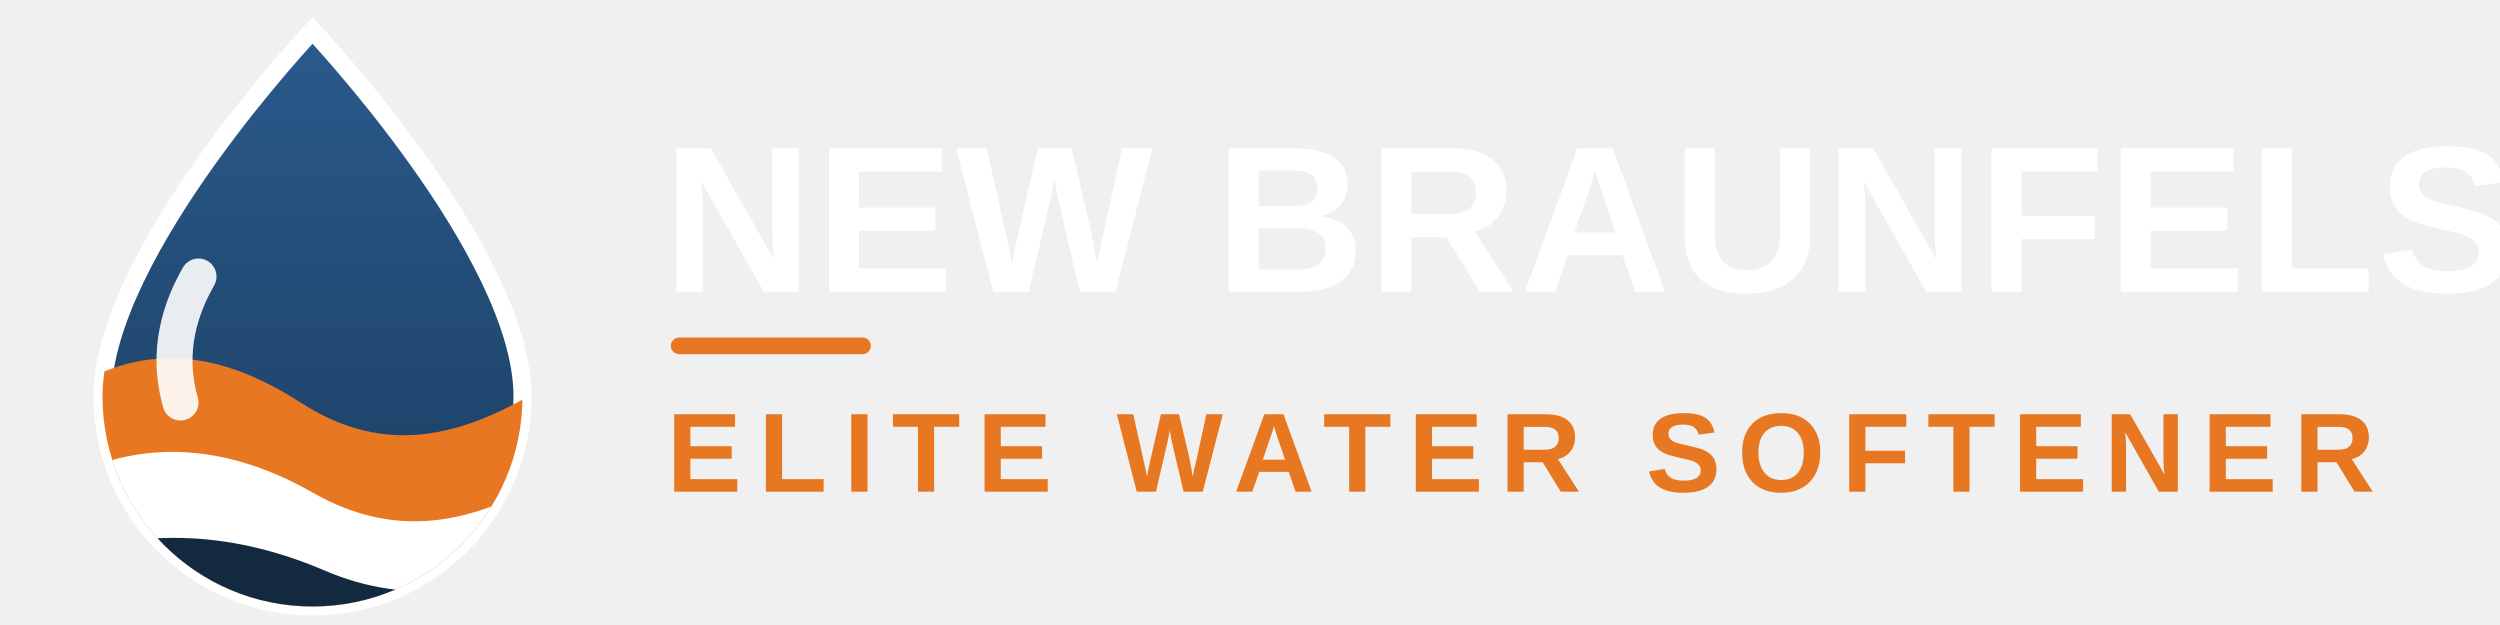
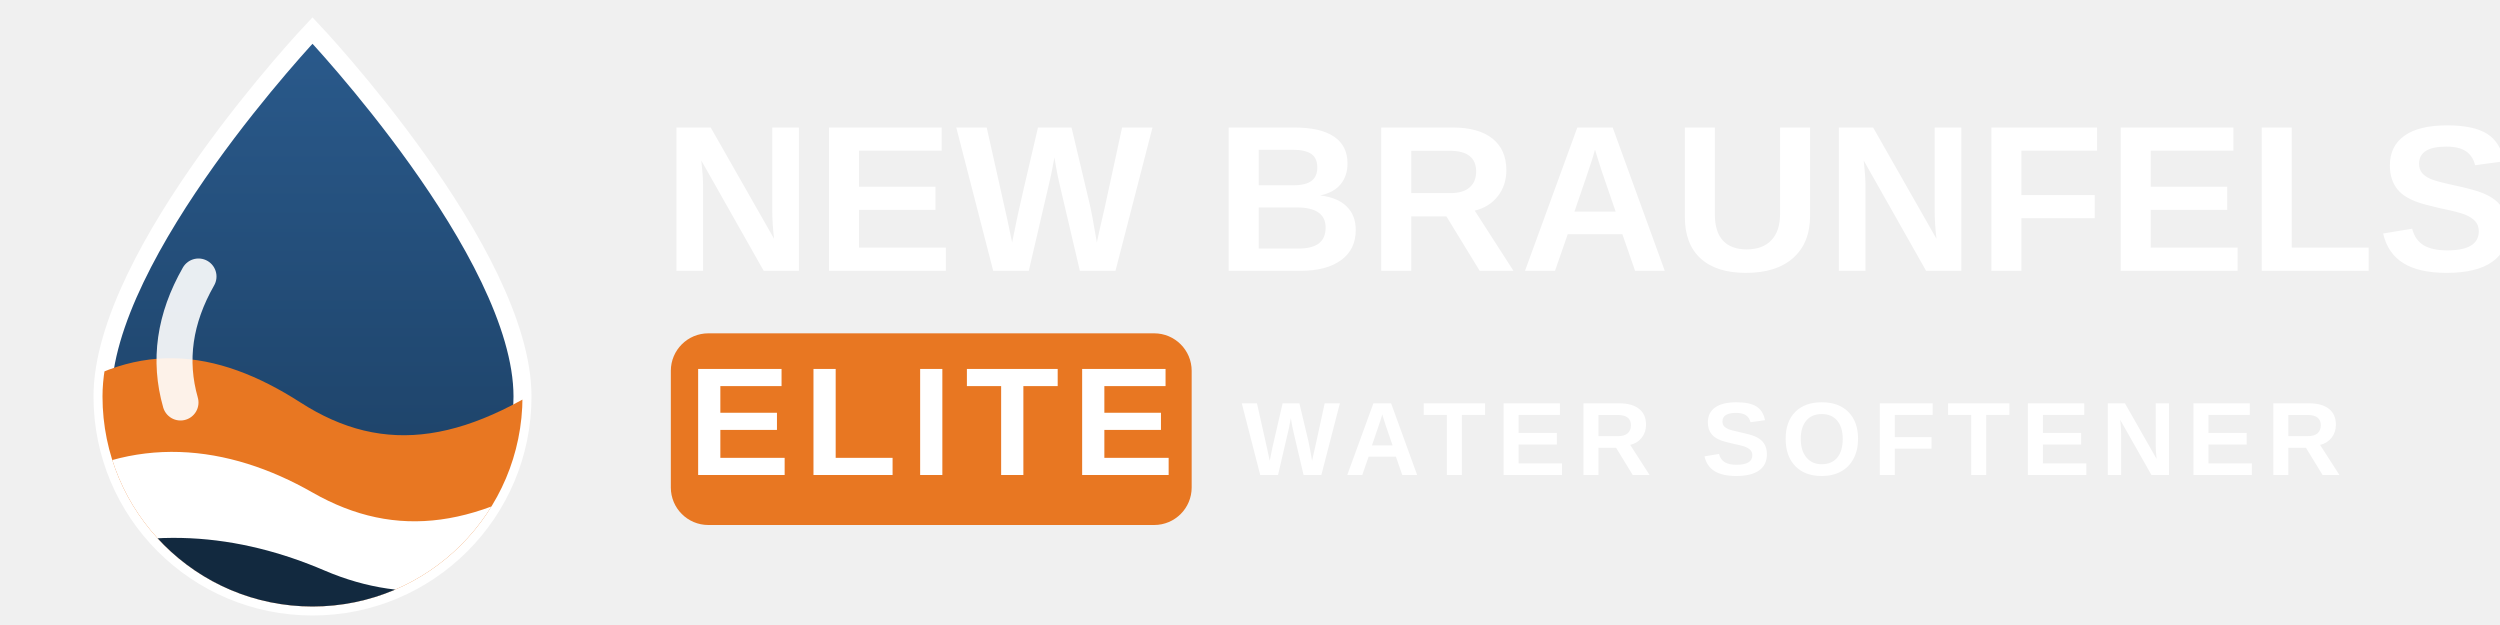
<svg xmlns="http://www.w3.org/2000/svg" width="1200" height="300" viewBox="0 0 1200 300">
  <g transform="translate(6 6) scale(2.88)">
    <defs>
-       <clipPath id="ar">
+       <clipPath id="r">
        <path d="M50 3 C50 3 15 40 15 64 A35 35 0 0 0 85 64 C85 40 50 3 50 3 Z" />
      </clipPath>
-       <linearGradient id="arg" x1="0" y1="0" x2="0" y2="1">
+       <linearGradient id="rg" x1="0" y1="0" x2="0" y2="1">
        <stop offset="0" stop-color="#2A5A8C" />
        <stop offset="1" stop-color="#1A3C5E" />
      </linearGradient>
    </defs>
-     <path d="M50 3 C50 3 15 40 15 64 A35 35 0 0 0 85 64 C85 40 50 3 50 3 Z" fill="url(#arg)" stroke="#FFFFFF" stroke-width="3" />
-     <g clip-path="url(#ar)">
+     <path d="M50 3 C50 3 15 40 15 64 A35 35 0 0 0 85 64 C85 40 50 3 50 3 Z" fill="url(#rg)" stroke="#FFFFFF" stroke-width="3" />
+     <g clip-path="url(#r)">
      <path d="M5 66 C20 54 34 56 48 65 C62 74 76 72 95 58 L95 100 L5 100 Z" fill="#E87722" />
      <path d="M5 80 C20 70 36 72 50 80 C64 88 78 86 95 74 L95 100 L5 100 Z" fill="#FFFFFF" />
      <path d="M5 92 C22 85 38 87 52 93 C66 99 80 97 95 88 L95 100 L5 100 Z" fill="#12293F" />
    </g>
    <path d="M31 44 C27 51 26 58 28 65" fill="none" stroke="#FFFFFF" stroke-width="6" stroke-linecap="round" opacity="0.9" />
  </g>
-   <text x="318" y="140" font-family="Segoe UI, Arial, Helvetica, sans-serif" font-size="100" font-weight="800" letter-spacing="1" fill="#FFFFFF">NEW BRAUNFELS</text>
-   <rect x="322" y="162" width="96" height="8" rx="4" fill="#E87722" />
-   <text x="320" y="236" font-family="Segoe UI, Arial, Helvetica, sans-serif" font-size="54" font-weight="700" letter-spacing="8" fill="#E87722">ELITE WATER SOFTENER</text>
+   <text x="318" y="130" font-family="Segoe UI, Arial, Helvetica, sans-serif" font-size="100" font-weight="800" letter-spacing="1" fill="#FFFFFF">NEW BRAUNFELS</text>
+   <rect x="322" y="160" width="250" height="92" rx="18" fill="#E87722" />
+   <text x="447" y="228" text-anchor="middle" font-family="Segoe UI, Arial, Helvetica, sans-serif" font-size="74" font-weight="900" letter-spacing="6" fill="#FFFFFF">ELITE</text>
+   <text x="596" y="228" font-family="Segoe UI, Arial, Helvetica, sans-serif" font-size="50" font-weight="800" letter-spacing="5" fill="#FFFFFF">WATER SOFTENER</text>
</svg>
